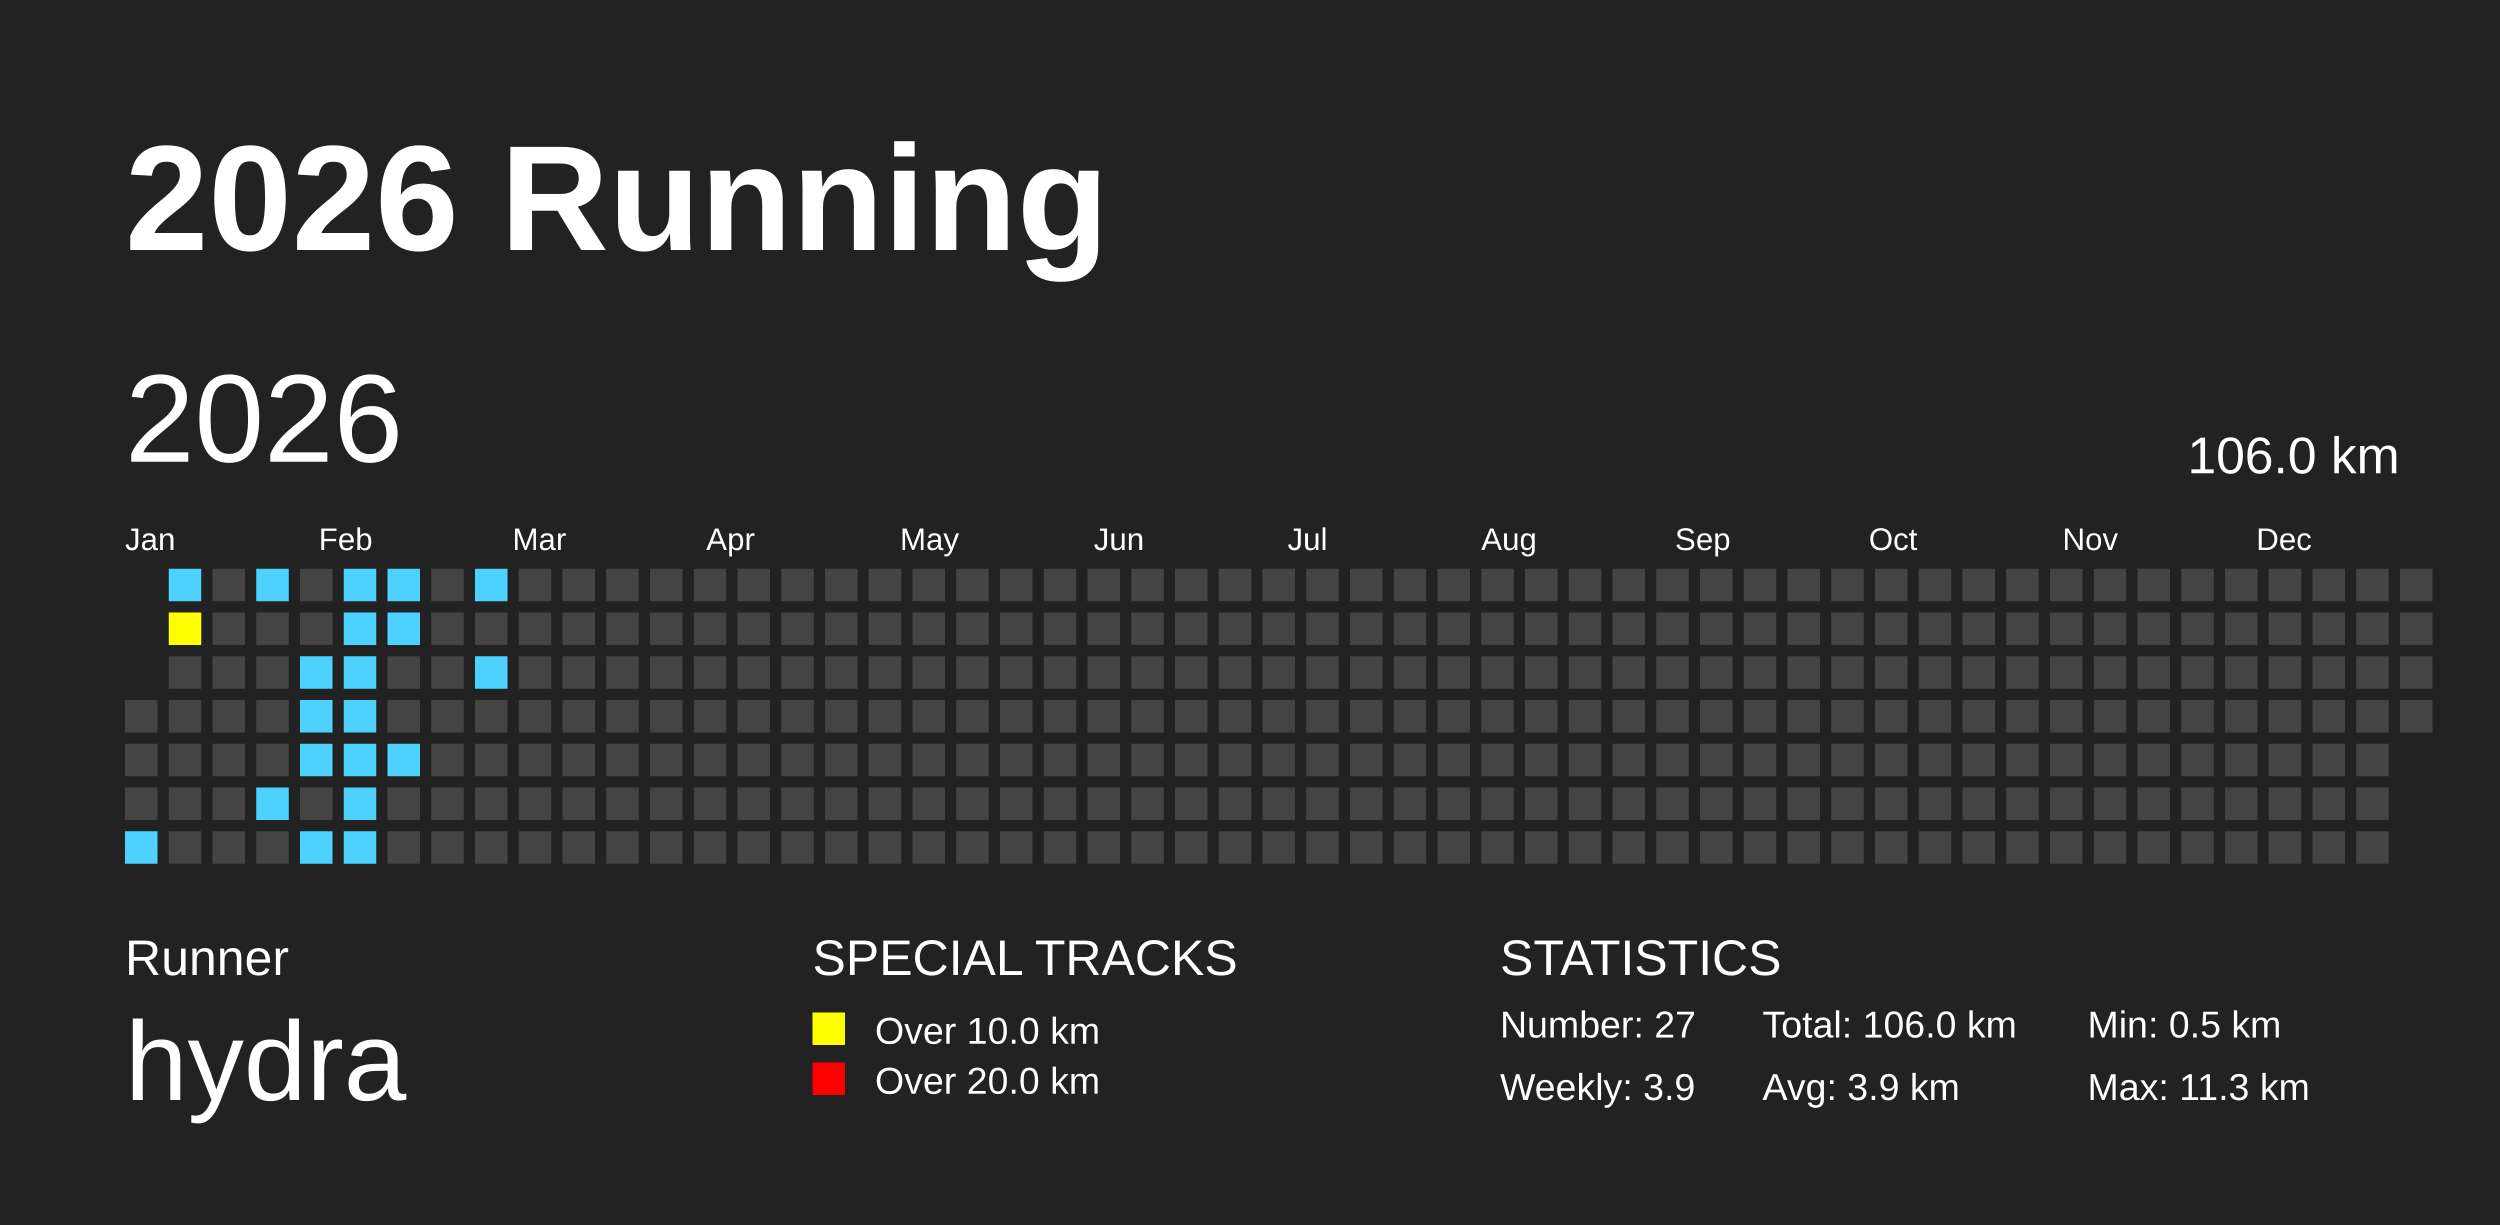
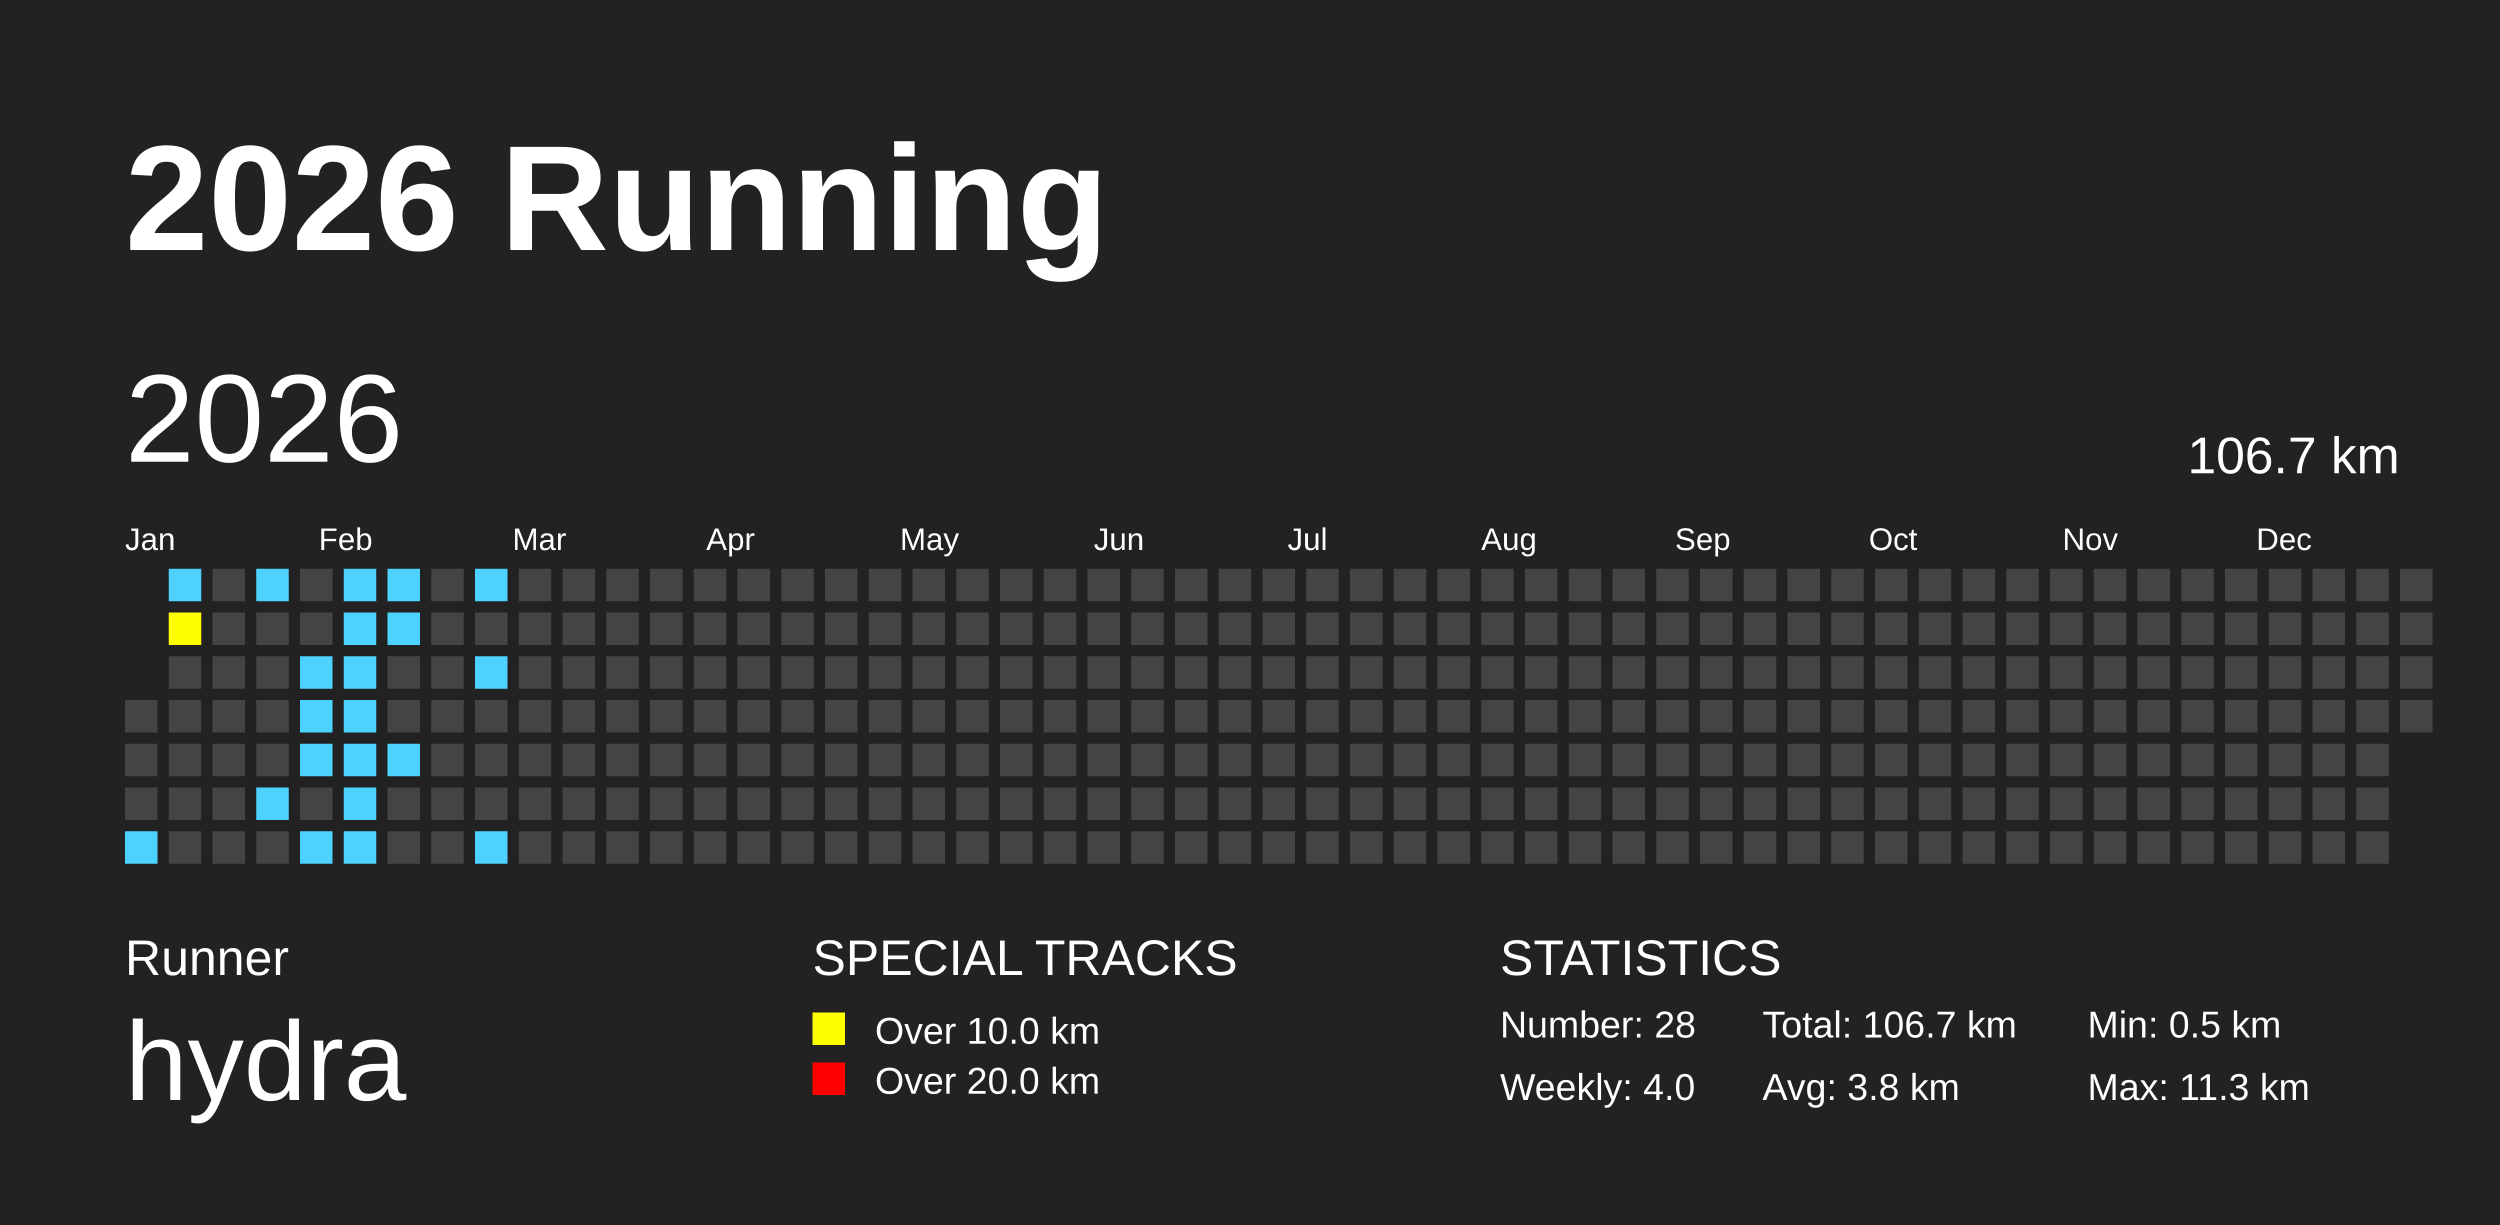
<svg xmlns="http://www.w3.org/2000/svg" baseProfile="full" height="98mm" version="1.1" viewBox="0,0,200,98" width="200mm">
  <defs />
  <rect fill="#222222" height="98" width="200" x="0" y="0" />
  <text fill="#FFFFFF" style="font-size:12px; font-family:Arial; font-weight:bold;" x="10" y="20">2026 Running</text>
  <text fill="#FFFFFF" style="font-size:4px; font-family:Arial" x="10" y="78">Runner</text>
  <text fill="#FFFFFF" style="font-size:9px; font-family:Arial" x="10" y="88">hydra</text>
  <text fill="#FFFFFF" style="font-size:4px; font-family:Arial" x="65" y="78">SPECIAL TRACKS</text>
  <rect fill="yellow" height="2.6" width="2.6" x="65" y="81" />
  <text fill="#FFFFFF" style="font-size:3px; font-family:Arial" x="70" y="83.5">Over 10.0 km</text>
  <rect fill="red" height="2.6" width="2.6" x="65" y="85" />
  <text fill="#FFFFFF" style="font-size:3px; font-family:Arial" x="70" y="87.5">Over 20.0 km</text>
  <text fill="#FFFFFF" style="font-size:4px; font-family:Arial" x="120" y="78">STATISTICS</text>
-   <text fill="#FFFFFF" style="font-size:3px; font-family:Arial" x="120" y="83">Number: 27</text>
-   <text fill="#FFFFFF" style="font-size:3px; font-family:Arial" x="120" y="88">Weekly: 3.9</text>
-   <text fill="#FFFFFF" style="font-size:3px; font-family:Arial" x="141" y="83">Total: 106.0 km</text>
-   <text fill="#FFFFFF" style="font-size:3px; font-family:Arial" x="141" y="88">Avg: 3.9 km</text>
+   <text fill="#FFFFFF" style="font-size:3px; font-family:Arial" x="120" y="83">Number: 28</text>
+   <text fill="#FFFFFF" style="font-size:3px; font-family:Arial" x="120" y="88">Weekly: 4.0</text>
+   <text fill="#FFFFFF" style="font-size:3px; font-family:Arial" x="141" y="83">Total: 106.7 km</text>
+   <text fill="#FFFFFF" style="font-size:3px; font-family:Arial" x="141" y="88">Avg: 3.8 km</text>
  <text fill="#FFFFFF" style="font-size:3px; font-family:Arial" x="167" y="83">Min: 0.5 km</text>
  <text fill="#FFFFFF" style="font-size:3px; font-family:Arial" x="167" y="88">Max: 11.3 km</text>
  <text dominant-baseline="hanging" fill="#FFFFFF" style="font-size:10.0px; font-family:Arial;" x="10" y="30">2026</text>
-   <text dominant-baseline="hanging" fill="#FFFFFF" style="font-size:4.125px; font-family:Arial;" x="175" y="35">106.0 km</text>
+   <text dominant-baseline="hanging" fill="#FFFFFF" style="font-size:4.125px; font-family:Arial;" x="175" y="35">106.7 km</text>
  <text fill="#FFFFFF" style="font-size:2.5px; font-family:Arial" x="10.0" y="44">Jan</text>
  <text fill="#FFFFFF" style="font-size:2.5px; font-family:Arial" x="25.5" y="44">Feb</text>
  <text fill="#FFFFFF" style="font-size:2.5px; font-family:Arial" x="41.0" y="44">Mar</text>
  <text fill="#FFFFFF" style="font-size:2.5px; font-family:Arial" x="56.5" y="44">Apr</text>
  <text fill="#FFFFFF" style="font-size:2.5px; font-family:Arial" x="72.0" y="44">May</text>
  <text fill="#FFFFFF" style="font-size:2.5px; font-family:Arial" x="87.5" y="44">Jun</text>
  <text fill="#FFFFFF" style="font-size:2.5px; font-family:Arial" x="103.0" y="44">Jul</text>
  <text fill="#FFFFFF" style="font-size:2.5px; font-family:Arial" x="118.5" y="44">Aug</text>
  <text fill="#FFFFFF" style="font-size:2.5px; font-family:Arial" x="134.0" y="44">Sep</text>
  <text fill="#FFFFFF" style="font-size:2.5px; font-family:Arial" x="149.5" y="44">Oct</text>
  <text fill="#FFFFFF" style="font-size:2.5px; font-family:Arial" x="165.0" y="44">Nov</text>
  <text fill="#FFFFFF" style="font-size:2.5px; font-family:Arial" x="180.5" y="44">Dec</text>
  <rect fill="#444444" height="2.6" width="2.6" x="10.0" y="56.0" />
  <rect fill="#444444" height="2.6" width="2.6" x="10.0" y="59.5" />
  <rect fill="#444444" height="2.6" width="2.6" x="10.0" y="63.0" />
  <rect fill="#4DD2FF" height="2.6" width="2.6" x="10.0" y="66.5" />
  <rect fill="#4DD2FF" height="2.6" width="2.6" x="13.5" y="45.5" />
  <rect fill="yellow" height="2.6" width="2.6" x="13.5" y="49.0" />
  <rect fill="#444444" height="2.6" width="2.6" x="13.5" y="52.5" />
  <rect fill="#444444" height="2.6" width="2.6" x="13.5" y="56.0" />
  <rect fill="#444444" height="2.6" width="2.6" x="13.5" y="59.5" />
  <rect fill="#444444" height="2.6" width="2.6" x="13.5" y="63.0" />
  <rect fill="#444444" height="2.6" width="2.6" x="13.5" y="66.5" />
  <rect fill="#444444" height="2.6" width="2.6" x="17.0" y="45.5" />
  <rect fill="#444444" height="2.6" width="2.6" x="17.0" y="49.0" />
  <rect fill="#444444" height="2.6" width="2.6" x="17.0" y="52.5" />
  <rect fill="#444444" height="2.6" width="2.6" x="17.0" y="56.0" />
  <rect fill="#444444" height="2.6" width="2.6" x="17.0" y="59.5" />
  <rect fill="#444444" height="2.6" width="2.6" x="17.0" y="63.0" />
  <rect fill="#444444" height="2.6" width="2.6" x="17.0" y="66.5" />
  <rect fill="#4DD2FF" height="2.6" width="2.6" x="20.5" y="45.5" />
  <rect fill="#444444" height="2.6" width="2.6" x="20.5" y="49.0" />
  <rect fill="#444444" height="2.6" width="2.6" x="20.5" y="52.5" />
  <rect fill="#444444" height="2.6" width="2.6" x="20.5" y="56.0" />
  <rect fill="#444444" height="2.6" width="2.6" x="20.5" y="59.5" />
  <rect fill="#4DD2FF" height="2.6" width="2.6" x="20.5" y="63.0" />
  <rect fill="#444444" height="2.6" width="2.6" x="20.5" y="66.5" />
  <rect fill="#444444" height="2.6" width="2.6" x="24.0" y="45.5" />
  <rect fill="#444444" height="2.6" width="2.6" x="24.0" y="49.0" />
  <rect fill="#4DD2FF" height="2.6" width="2.6" x="24.0" y="52.5" />
  <rect fill="#4DD2FF" height="2.6" width="2.6" x="24.0" y="56.0" />
  <rect fill="#4DD2FF" height="2.6" width="2.6" x="24.0" y="59.5" />
  <rect fill="#444444" height="2.6" width="2.6" x="24.0" y="63.0" />
  <rect fill="#4DD2FF" height="2.6" width="2.6" x="24.0" y="66.5" />
  <rect fill="#4DD2FF" height="2.6" width="2.6" x="27.5" y="45.5" />
  <rect fill="#4DD2FF" height="2.6" width="2.6" x="27.5" y="49.0" />
  <rect fill="#4DD2FF" height="2.6" width="2.6" x="27.5" y="52.5" />
  <rect fill="#4DD2FF" height="2.6" width="2.6" x="27.5" y="56.0" />
  <rect fill="#4DD2FF" height="2.6" width="2.6" x="27.5" y="59.5" />
  <rect fill="#4DD2FF" height="2.6" width="2.6" x="27.5" y="63.0" />
  <rect fill="#4DD2FF" height="2.6" width="2.6" x="27.5" y="66.5" />
  <rect fill="#4DD2FF" height="2.6" width="2.6" x="31.0" y="45.5" />
  <rect fill="#4DD2FF" height="2.6" width="2.6" x="31.0" y="49.0" />
  <rect fill="#444444" height="2.6" width="2.6" x="31.0" y="52.5" />
  <rect fill="#444444" height="2.6" width="2.6" x="31.0" y="56.0" />
  <rect fill="#4DD2FF" height="2.6" width="2.6" x="31.0" y="59.5" />
  <rect fill="#444444" height="2.6" width="2.6" x="31.0" y="63.0" />
  <rect fill="#444444" height="2.6" width="2.6" x="31.0" y="66.5" />
  <rect fill="#444444" height="2.6" width="2.6" x="34.5" y="45.5" />
  <rect fill="#444444" height="2.6" width="2.6" x="34.5" y="49.0" />
  <rect fill="#444444" height="2.6" width="2.6" x="34.5" y="52.5" />
  <rect fill="#444444" height="2.6" width="2.6" x="34.5" y="56.0" />
  <rect fill="#444444" height="2.6" width="2.6" x="34.5" y="59.5" />
  <rect fill="#444444" height="2.6" width="2.6" x="34.5" y="63.0" />
  <rect fill="#444444" height="2.6" width="2.6" x="34.5" y="66.5" />
  <rect fill="#4DD2FF" height="2.6" width="2.6" x="38.0" y="45.5" />
  <rect fill="#444444" height="2.6" width="2.6" x="38.0" y="49.0" />
  <rect fill="#4DD2FF" height="2.6" width="2.6" x="38.0" y="52.5" />
  <rect fill="#444444" height="2.6" width="2.6" x="38.0" y="56.0" />
  <rect fill="#444444" height="2.6" width="2.6" x="38.0" y="59.5" />
  <rect fill="#444444" height="2.6" width="2.6" x="38.0" y="63.0" />
-   <rect fill="#444444" height="2.6" width="2.6" x="38.0" y="66.5" />
+   <rect fill="#4DD2FF" height="2.6" width="2.6" x="38.0" y="66.5" />
  <rect fill="#444444" height="2.6" width="2.6" x="41.5" y="45.5" />
  <rect fill="#444444" height="2.6" width="2.6" x="41.5" y="49.0" />
  <rect fill="#444444" height="2.6" width="2.6" x="41.5" y="52.5" />
  <rect fill="#444444" height="2.6" width="2.6" x="41.5" y="56.0" />
  <rect fill="#444444" height="2.6" width="2.6" x="41.5" y="59.5" />
  <rect fill="#444444" height="2.6" width="2.6" x="41.5" y="63.0" />
  <rect fill="#444444" height="2.6" width="2.6" x="41.5" y="66.5" />
  <rect fill="#444444" height="2.6" width="2.6" x="45.0" y="45.5" />
  <rect fill="#444444" height="2.6" width="2.6" x="45.0" y="49.0" />
  <rect fill="#444444" height="2.6" width="2.6" x="45.0" y="52.5" />
  <rect fill="#444444" height="2.6" width="2.6" x="45.0" y="56.0" />
  <rect fill="#444444" height="2.6" width="2.6" x="45.0" y="59.5" />
  <rect fill="#444444" height="2.6" width="2.6" x="45.0" y="63.0" />
  <rect fill="#444444" height="2.6" width="2.6" x="45.0" y="66.5" />
  <rect fill="#444444" height="2.6" width="2.6" x="48.5" y="45.5" />
  <rect fill="#444444" height="2.6" width="2.6" x="48.5" y="49.0" />
  <rect fill="#444444" height="2.6" width="2.6" x="48.5" y="52.5" />
  <rect fill="#444444" height="2.6" width="2.6" x="48.5" y="56.0" />
  <rect fill="#444444" height="2.6" width="2.6" x="48.5" y="59.5" />
  <rect fill="#444444" height="2.6" width="2.6" x="48.5" y="63.0" />
  <rect fill="#444444" height="2.6" width="2.6" x="48.5" y="66.5" />
  <rect fill="#444444" height="2.6" width="2.6" x="52.0" y="45.5" />
  <rect fill="#444444" height="2.6" width="2.6" x="52.0" y="49.0" />
  <rect fill="#444444" height="2.6" width="2.6" x="52.0" y="52.5" />
  <rect fill="#444444" height="2.6" width="2.6" x="52.0" y="56.0" />
  <rect fill="#444444" height="2.6" width="2.6" x="52.0" y="59.5" />
  <rect fill="#444444" height="2.6" width="2.6" x="52.0" y="63.0" />
  <rect fill="#444444" height="2.6" width="2.6" x="52.0" y="66.5" />
  <rect fill="#444444" height="2.6" width="2.6" x="55.5" y="45.5" />
  <rect fill="#444444" height="2.6" width="2.6" x="55.5" y="49.0" />
  <rect fill="#444444" height="2.6" width="2.6" x="55.5" y="52.5" />
  <rect fill="#444444" height="2.6" width="2.6" x="55.5" y="56.0" />
  <rect fill="#444444" height="2.6" width="2.6" x="55.5" y="59.5" />
  <rect fill="#444444" height="2.6" width="2.6" x="55.5" y="63.0" />
  <rect fill="#444444" height="2.6" width="2.6" x="55.5" y="66.5" />
  <rect fill="#444444" height="2.6" width="2.6" x="59.0" y="45.5" />
  <rect fill="#444444" height="2.6" width="2.6" x="59.0" y="49.0" />
  <rect fill="#444444" height="2.6" width="2.6" x="59.0" y="52.5" />
  <rect fill="#444444" height="2.6" width="2.6" x="59.0" y="56.0" />
  <rect fill="#444444" height="2.6" width="2.6" x="59.0" y="59.5" />
  <rect fill="#444444" height="2.6" width="2.6" x="59.0" y="63.0" />
  <rect fill="#444444" height="2.6" width="2.6" x="59.0" y="66.5" />
  <rect fill="#444444" height="2.6" width="2.6" x="62.5" y="45.5" />
  <rect fill="#444444" height="2.6" width="2.6" x="62.5" y="49.0" />
  <rect fill="#444444" height="2.6" width="2.6" x="62.5" y="52.5" />
  <rect fill="#444444" height="2.6" width="2.6" x="62.5" y="56.0" />
  <rect fill="#444444" height="2.6" width="2.6" x="62.5" y="59.5" />
  <rect fill="#444444" height="2.6" width="2.6" x="62.5" y="63.0" />
  <rect fill="#444444" height="2.6" width="2.6" x="62.5" y="66.5" />
  <rect fill="#444444" height="2.6" width="2.6" x="66.0" y="45.5" />
  <rect fill="#444444" height="2.6" width="2.6" x="66.0" y="49.0" />
  <rect fill="#444444" height="2.6" width="2.6" x="66.0" y="52.5" />
  <rect fill="#444444" height="2.6" width="2.6" x="66.0" y="56.0" />
  <rect fill="#444444" height="2.6" width="2.6" x="66.0" y="59.5" />
  <rect fill="#444444" height="2.6" width="2.6" x="66.0" y="63.0" />
  <rect fill="#444444" height="2.6" width="2.6" x="66.0" y="66.5" />
  <rect fill="#444444" height="2.6" width="2.6" x="69.5" y="45.5" />
  <rect fill="#444444" height="2.6" width="2.6" x="69.5" y="49.0" />
  <rect fill="#444444" height="2.6" width="2.6" x="69.5" y="52.5" />
  <rect fill="#444444" height="2.6" width="2.6" x="69.5" y="56.0" />
  <rect fill="#444444" height="2.6" width="2.6" x="69.5" y="59.5" />
  <rect fill="#444444" height="2.6" width="2.6" x="69.5" y="63.0" />
  <rect fill="#444444" height="2.6" width="2.6" x="69.5" y="66.5" />
  <rect fill="#444444" height="2.6" width="2.6" x="73.0" y="45.5" />
  <rect fill="#444444" height="2.6" width="2.6" x="73.0" y="49.0" />
  <rect fill="#444444" height="2.6" width="2.6" x="73.0" y="52.5" />
  <rect fill="#444444" height="2.6" width="2.6" x="73.0" y="56.0" />
  <rect fill="#444444" height="2.6" width="2.6" x="73.0" y="59.5" />
  <rect fill="#444444" height="2.6" width="2.6" x="73.0" y="63.0" />
  <rect fill="#444444" height="2.6" width="2.6" x="73.0" y="66.5" />
  <rect fill="#444444" height="2.6" width="2.6" x="76.5" y="45.5" />
  <rect fill="#444444" height="2.6" width="2.6" x="76.5" y="49.0" />
  <rect fill="#444444" height="2.6" width="2.6" x="76.5" y="52.5" />
  <rect fill="#444444" height="2.6" width="2.6" x="76.5" y="56.0" />
  <rect fill="#444444" height="2.6" width="2.6" x="76.5" y="59.5" />
  <rect fill="#444444" height="2.6" width="2.6" x="76.5" y="63.0" />
  <rect fill="#444444" height="2.6" width="2.6" x="76.5" y="66.5" />
  <rect fill="#444444" height="2.6" width="2.6" x="80.0" y="45.5" />
  <rect fill="#444444" height="2.6" width="2.6" x="80.0" y="49.0" />
  <rect fill="#444444" height="2.6" width="2.6" x="80.0" y="52.5" />
  <rect fill="#444444" height="2.6" width="2.6" x="80.0" y="56.0" />
  <rect fill="#444444" height="2.6" width="2.6" x="80.0" y="59.5" />
  <rect fill="#444444" height="2.6" width="2.6" x="80.0" y="63.0" />
  <rect fill="#444444" height="2.6" width="2.6" x="80.0" y="66.5" />
  <rect fill="#444444" height="2.6" width="2.6" x="83.5" y="45.5" />
  <rect fill="#444444" height="2.6" width="2.6" x="83.5" y="49.0" />
  <rect fill="#444444" height="2.6" width="2.6" x="83.5" y="52.5" />
  <rect fill="#444444" height="2.6" width="2.6" x="83.5" y="56.0" />
  <rect fill="#444444" height="2.6" width="2.6" x="83.5" y="59.5" />
  <rect fill="#444444" height="2.6" width="2.6" x="83.5" y="63.0" />
  <rect fill="#444444" height="2.6" width="2.6" x="83.5" y="66.5" />
  <rect fill="#444444" height="2.6" width="2.6" x="87.0" y="45.5" />
  <rect fill="#444444" height="2.6" width="2.6" x="87.0" y="49.0" />
  <rect fill="#444444" height="2.6" width="2.6" x="87.0" y="52.5" />
  <rect fill="#444444" height="2.6" width="2.6" x="87.0" y="56.0" />
  <rect fill="#444444" height="2.6" width="2.6" x="87.0" y="59.5" />
  <rect fill="#444444" height="2.6" width="2.6" x="87.0" y="63.0" />
  <rect fill="#444444" height="2.6" width="2.6" x="87.0" y="66.5" />
  <rect fill="#444444" height="2.6" width="2.6" x="90.5" y="45.5" />
  <rect fill="#444444" height="2.6" width="2.6" x="90.5" y="49.0" />
  <rect fill="#444444" height="2.6" width="2.6" x="90.5" y="52.5" />
  <rect fill="#444444" height="2.6" width="2.6" x="90.5" y="56.0" />
  <rect fill="#444444" height="2.6" width="2.6" x="90.5" y="59.5" />
  <rect fill="#444444" height="2.6" width="2.6" x="90.5" y="63.0" />
  <rect fill="#444444" height="2.6" width="2.6" x="90.5" y="66.5" />
  <rect fill="#444444" height="2.6" width="2.6" x="94.0" y="45.5" />
  <rect fill="#444444" height="2.6" width="2.6" x="94.0" y="49.0" />
  <rect fill="#444444" height="2.6" width="2.6" x="94.0" y="52.5" />
  <rect fill="#444444" height="2.6" width="2.6" x="94.0" y="56.0" />
  <rect fill="#444444" height="2.6" width="2.6" x="94.0" y="59.5" />
  <rect fill="#444444" height="2.6" width="2.6" x="94.0" y="63.0" />
  <rect fill="#444444" height="2.6" width="2.6" x="94.0" y="66.5" />
  <rect fill="#444444" height="2.6" width="2.6" x="97.5" y="45.5" />
  <rect fill="#444444" height="2.6" width="2.6" x="97.5" y="49.0" />
  <rect fill="#444444" height="2.6" width="2.6" x="97.5" y="52.5" />
  <rect fill="#444444" height="2.6" width="2.6" x="97.5" y="56.0" />
  <rect fill="#444444" height="2.6" width="2.6" x="97.5" y="59.5" />
  <rect fill="#444444" height="2.6" width="2.6" x="97.5" y="63.0" />
  <rect fill="#444444" height="2.6" width="2.6" x="97.5" y="66.5" />
  <rect fill="#444444" height="2.6" width="2.6" x="101.0" y="45.5" />
  <rect fill="#444444" height="2.6" width="2.6" x="101.0" y="49.0" />
  <rect fill="#444444" height="2.6" width="2.6" x="101.0" y="52.5" />
  <rect fill="#444444" height="2.6" width="2.6" x="101.0" y="56.0" />
  <rect fill="#444444" height="2.6" width="2.6" x="101.0" y="59.5" />
  <rect fill="#444444" height="2.6" width="2.6" x="101.0" y="63.0" />
  <rect fill="#444444" height="2.6" width="2.6" x="101.0" y="66.5" />
  <rect fill="#444444" height="2.6" width="2.6" x="104.5" y="45.5" />
  <rect fill="#444444" height="2.6" width="2.6" x="104.5" y="49.0" />
  <rect fill="#444444" height="2.6" width="2.6" x="104.5" y="52.5" />
  <rect fill="#444444" height="2.6" width="2.6" x="104.5" y="56.0" />
  <rect fill="#444444" height="2.6" width="2.6" x="104.5" y="59.5" />
  <rect fill="#444444" height="2.6" width="2.6" x="104.5" y="63.0" />
  <rect fill="#444444" height="2.6" width="2.6" x="104.5" y="66.5" />
  <rect fill="#444444" height="2.6" width="2.6" x="108.0" y="45.5" />
  <rect fill="#444444" height="2.6" width="2.6" x="108.0" y="49.0" />
  <rect fill="#444444" height="2.6" width="2.6" x="108.0" y="52.5" />
  <rect fill="#444444" height="2.6" width="2.6" x="108.0" y="56.0" />
  <rect fill="#444444" height="2.6" width="2.6" x="108.0" y="59.5" />
  <rect fill="#444444" height="2.6" width="2.6" x="108.0" y="63.0" />
  <rect fill="#444444" height="2.6" width="2.6" x="108.0" y="66.5" />
  <rect fill="#444444" height="2.6" width="2.6" x="111.5" y="45.5" />
  <rect fill="#444444" height="2.6" width="2.6" x="111.5" y="49.0" />
  <rect fill="#444444" height="2.6" width="2.6" x="111.5" y="52.5" />
  <rect fill="#444444" height="2.6" width="2.6" x="111.5" y="56.0" />
  <rect fill="#444444" height="2.6" width="2.6" x="111.5" y="59.5" />
  <rect fill="#444444" height="2.6" width="2.6" x="111.5" y="63.0" />
  <rect fill="#444444" height="2.6" width="2.6" x="111.5" y="66.5" />
  <rect fill="#444444" height="2.6" width="2.6" x="115.0" y="45.5" />
  <rect fill="#444444" height="2.6" width="2.6" x="115.0" y="49.0" />
  <rect fill="#444444" height="2.6" width="2.6" x="115.0" y="52.5" />
  <rect fill="#444444" height="2.6" width="2.6" x="115.0" y="56.0" />
  <rect fill="#444444" height="2.6" width="2.6" x="115.0" y="59.5" />
  <rect fill="#444444" height="2.6" width="2.6" x="115.0" y="63.0" />
  <rect fill="#444444" height="2.6" width="2.6" x="115.0" y="66.5" />
  <rect fill="#444444" height="2.6" width="2.6" x="118.5" y="45.5" />
  <rect fill="#444444" height="2.6" width="2.6" x="118.5" y="49.0" />
  <rect fill="#444444" height="2.6" width="2.6" x="118.5" y="52.5" />
  <rect fill="#444444" height="2.6" width="2.6" x="118.5" y="56.0" />
  <rect fill="#444444" height="2.6" width="2.6" x="118.5" y="59.5" />
  <rect fill="#444444" height="2.6" width="2.6" x="118.5" y="63.0" />
  <rect fill="#444444" height="2.6" width="2.6" x="118.5" y="66.5" />
  <rect fill="#444444" height="2.6" width="2.6" x="122.0" y="45.5" />
  <rect fill="#444444" height="2.6" width="2.6" x="122.0" y="49.0" />
  <rect fill="#444444" height="2.6" width="2.6" x="122.0" y="52.5" />
  <rect fill="#444444" height="2.6" width="2.6" x="122.0" y="56.0" />
  <rect fill="#444444" height="2.6" width="2.6" x="122.0" y="59.5" />
  <rect fill="#444444" height="2.6" width="2.6" x="122.0" y="63.0" />
  <rect fill="#444444" height="2.6" width="2.6" x="122.0" y="66.5" />
  <rect fill="#444444" height="2.6" width="2.6" x="125.5" y="45.5" />
  <rect fill="#444444" height="2.6" width="2.6" x="125.5" y="49.0" />
  <rect fill="#444444" height="2.6" width="2.6" x="125.5" y="52.5" />
  <rect fill="#444444" height="2.6" width="2.6" x="125.5" y="56.0" />
  <rect fill="#444444" height="2.6" width="2.6" x="125.5" y="59.5" />
  <rect fill="#444444" height="2.6" width="2.6" x="125.5" y="63.0" />
  <rect fill="#444444" height="2.6" width="2.6" x="125.5" y="66.5" />
  <rect fill="#444444" height="2.6" width="2.6" x="129.0" y="45.5" />
  <rect fill="#444444" height="2.6" width="2.6" x="129.0" y="49.0" />
  <rect fill="#444444" height="2.6" width="2.6" x="129.0" y="52.5" />
  <rect fill="#444444" height="2.6" width="2.6" x="129.0" y="56.0" />
  <rect fill="#444444" height="2.6" width="2.6" x="129.0" y="59.5" />
  <rect fill="#444444" height="2.6" width="2.6" x="129.0" y="63.0" />
  <rect fill="#444444" height="2.6" width="2.6" x="129.0" y="66.5" />
  <rect fill="#444444" height="2.6" width="2.6" x="132.5" y="45.5" />
  <rect fill="#444444" height="2.6" width="2.6" x="132.5" y="49.0" />
  <rect fill="#444444" height="2.6" width="2.6" x="132.5" y="52.5" />
  <rect fill="#444444" height="2.6" width="2.6" x="132.5" y="56.0" />
  <rect fill="#444444" height="2.6" width="2.6" x="132.5" y="59.5" />
  <rect fill="#444444" height="2.6" width="2.6" x="132.5" y="63.0" />
  <rect fill="#444444" height="2.6" width="2.6" x="132.5" y="66.5" />
  <rect fill="#444444" height="2.6" width="2.6" x="136.0" y="45.5" />
  <rect fill="#444444" height="2.6" width="2.6" x="136.0" y="49.0" />
  <rect fill="#444444" height="2.6" width="2.6" x="136.0" y="52.5" />
  <rect fill="#444444" height="2.6" width="2.6" x="136.0" y="56.0" />
  <rect fill="#444444" height="2.6" width="2.6" x="136.0" y="59.5" />
  <rect fill="#444444" height="2.6" width="2.6" x="136.0" y="63.0" />
  <rect fill="#444444" height="2.6" width="2.6" x="136.0" y="66.5" />
  <rect fill="#444444" height="2.6" width="2.6" x="139.5" y="45.5" />
  <rect fill="#444444" height="2.6" width="2.6" x="139.5" y="49.0" />
  <rect fill="#444444" height="2.6" width="2.6" x="139.5" y="52.5" />
  <rect fill="#444444" height="2.6" width="2.6" x="139.5" y="56.0" />
  <rect fill="#444444" height="2.6" width="2.6" x="139.5" y="59.5" />
  <rect fill="#444444" height="2.6" width="2.6" x="139.5" y="63.0" />
  <rect fill="#444444" height="2.6" width="2.6" x="139.5" y="66.5" />
  <rect fill="#444444" height="2.6" width="2.6" x="143.0" y="45.5" />
  <rect fill="#444444" height="2.6" width="2.6" x="143.0" y="49.0" />
  <rect fill="#444444" height="2.6" width="2.6" x="143.0" y="52.5" />
  <rect fill="#444444" height="2.6" width="2.6" x="143.0" y="56.0" />
  <rect fill="#444444" height="2.6" width="2.6" x="143.0" y="59.5" />
  <rect fill="#444444" height="2.6" width="2.6" x="143.0" y="63.0" />
  <rect fill="#444444" height="2.6" width="2.6" x="143.0" y="66.5" />
  <rect fill="#444444" height="2.6" width="2.6" x="146.5" y="45.5" />
  <rect fill="#444444" height="2.6" width="2.6" x="146.5" y="49.0" />
  <rect fill="#444444" height="2.6" width="2.6" x="146.5" y="52.5" />
  <rect fill="#444444" height="2.6" width="2.6" x="146.5" y="56.0" />
  <rect fill="#444444" height="2.6" width="2.6" x="146.5" y="59.5" />
  <rect fill="#444444" height="2.6" width="2.6" x="146.5" y="63.0" />
  <rect fill="#444444" height="2.6" width="2.6" x="146.5" y="66.5" />
  <rect fill="#444444" height="2.6" width="2.6" x="150.0" y="45.5" />
  <rect fill="#444444" height="2.6" width="2.6" x="150.0" y="49.0" />
  <rect fill="#444444" height="2.6" width="2.6" x="150.0" y="52.5" />
  <rect fill="#444444" height="2.6" width="2.6" x="150.0" y="56.0" />
  <rect fill="#444444" height="2.6" width="2.6" x="150.0" y="59.5" />
  <rect fill="#444444" height="2.6" width="2.6" x="150.0" y="63.0" />
  <rect fill="#444444" height="2.6" width="2.6" x="150.0" y="66.5" />
  <rect fill="#444444" height="2.6" width="2.6" x="153.5" y="45.5" />
  <rect fill="#444444" height="2.6" width="2.6" x="153.5" y="49.0" />
  <rect fill="#444444" height="2.6" width="2.6" x="153.5" y="52.5" />
  <rect fill="#444444" height="2.6" width="2.6" x="153.5" y="56.0" />
  <rect fill="#444444" height="2.6" width="2.6" x="153.5" y="59.5" />
  <rect fill="#444444" height="2.6" width="2.6" x="153.5" y="63.0" />
  <rect fill="#444444" height="2.6" width="2.6" x="153.5" y="66.5" />
  <rect fill="#444444" height="2.6" width="2.6" x="157.0" y="45.5" />
  <rect fill="#444444" height="2.6" width="2.6" x="157.0" y="49.0" />
  <rect fill="#444444" height="2.6" width="2.6" x="157.0" y="52.5" />
  <rect fill="#444444" height="2.6" width="2.6" x="157.0" y="56.0" />
  <rect fill="#444444" height="2.6" width="2.6" x="157.0" y="59.5" />
  <rect fill="#444444" height="2.6" width="2.6" x="157.0" y="63.0" />
  <rect fill="#444444" height="2.6" width="2.6" x="157.0" y="66.5" />
  <rect fill="#444444" height="2.6" width="2.6" x="160.5" y="45.5" />
  <rect fill="#444444" height="2.6" width="2.6" x="160.5" y="49.0" />
  <rect fill="#444444" height="2.6" width="2.6" x="160.5" y="52.5" />
  <rect fill="#444444" height="2.6" width="2.6" x="160.5" y="56.0" />
  <rect fill="#444444" height="2.6" width="2.6" x="160.5" y="59.5" />
  <rect fill="#444444" height="2.6" width="2.6" x="160.5" y="63.0" />
  <rect fill="#444444" height="2.6" width="2.6" x="160.5" y="66.5" />
  <rect fill="#444444" height="2.6" width="2.6" x="164.0" y="45.5" />
  <rect fill="#444444" height="2.6" width="2.6" x="164.0" y="49.0" />
  <rect fill="#444444" height="2.6" width="2.6" x="164.0" y="52.5" />
  <rect fill="#444444" height="2.6" width="2.6" x="164.0" y="56.0" />
  <rect fill="#444444" height="2.6" width="2.6" x="164.0" y="59.5" />
  <rect fill="#444444" height="2.6" width="2.6" x="164.0" y="63.0" />
  <rect fill="#444444" height="2.6" width="2.6" x="164.0" y="66.5" />
  <rect fill="#444444" height="2.6" width="2.6" x="167.5" y="45.5" />
  <rect fill="#444444" height="2.6" width="2.6" x="167.5" y="49.0" />
  <rect fill="#444444" height="2.6" width="2.6" x="167.5" y="52.5" />
  <rect fill="#444444" height="2.6" width="2.6" x="167.5" y="56.0" />
  <rect fill="#444444" height="2.6" width="2.6" x="167.5" y="59.5" />
  <rect fill="#444444" height="2.6" width="2.6" x="167.5" y="63.0" />
  <rect fill="#444444" height="2.6" width="2.6" x="167.5" y="66.5" />
  <rect fill="#444444" height="2.6" width="2.6" x="171.0" y="45.5" />
  <rect fill="#444444" height="2.6" width="2.6" x="171.0" y="49.0" />
  <rect fill="#444444" height="2.6" width="2.6" x="171.0" y="52.5" />
  <rect fill="#444444" height="2.6" width="2.6" x="171.0" y="56.0" />
  <rect fill="#444444" height="2.6" width="2.6" x="171.0" y="59.5" />
  <rect fill="#444444" height="2.6" width="2.6" x="171.0" y="63.0" />
  <rect fill="#444444" height="2.6" width="2.6" x="171.0" y="66.5" />
  <rect fill="#444444" height="2.6" width="2.6" x="174.5" y="45.5" />
  <rect fill="#444444" height="2.6" width="2.6" x="174.5" y="49.0" />
  <rect fill="#444444" height="2.6" width="2.6" x="174.5" y="52.5" />
  <rect fill="#444444" height="2.6" width="2.6" x="174.5" y="56.0" />
  <rect fill="#444444" height="2.6" width="2.6" x="174.5" y="59.5" />
  <rect fill="#444444" height="2.6" width="2.6" x="174.5" y="63.0" />
  <rect fill="#444444" height="2.6" width="2.6" x="174.5" y="66.5" />
  <rect fill="#444444" height="2.6" width="2.6" x="178.0" y="45.5" />
  <rect fill="#444444" height="2.6" width="2.6" x="178.0" y="49.0" />
  <rect fill="#444444" height="2.6" width="2.6" x="178.0" y="52.5" />
  <rect fill="#444444" height="2.6" width="2.6" x="178.0" y="56.0" />
  <rect fill="#444444" height="2.6" width="2.6" x="178.0" y="59.5" />
  <rect fill="#444444" height="2.6" width="2.6" x="178.0" y="63.0" />
  <rect fill="#444444" height="2.6" width="2.6" x="178.0" y="66.5" />
  <rect fill="#444444" height="2.6" width="2.6" x="181.5" y="45.5" />
  <rect fill="#444444" height="2.6" width="2.6" x="181.5" y="49.0" />
  <rect fill="#444444" height="2.6" width="2.6" x="181.5" y="52.5" />
  <rect fill="#444444" height="2.6" width="2.6" x="181.5" y="56.0" />
  <rect fill="#444444" height="2.6" width="2.6" x="181.5" y="59.5" />
  <rect fill="#444444" height="2.6" width="2.6" x="181.5" y="63.0" />
  <rect fill="#444444" height="2.6" width="2.6" x="181.5" y="66.5" />
  <rect fill="#444444" height="2.6" width="2.6" x="185.0" y="45.5" />
  <rect fill="#444444" height="2.6" width="2.6" x="185.0" y="49.0" />
  <rect fill="#444444" height="2.6" width="2.6" x="185.0" y="52.5" />
  <rect fill="#444444" height="2.6" width="2.6" x="185.0" y="56.0" />
  <rect fill="#444444" height="2.6" width="2.6" x="185.0" y="59.5" />
  <rect fill="#444444" height="2.6" width="2.6" x="185.0" y="63.0" />
  <rect fill="#444444" height="2.6" width="2.6" x="185.0" y="66.5" />
  <rect fill="#444444" height="2.6" width="2.6" x="188.5" y="45.5" />
  <rect fill="#444444" height="2.6" width="2.6" x="188.5" y="49.0" />
  <rect fill="#444444" height="2.6" width="2.6" x="188.5" y="52.5" />
  <rect fill="#444444" height="2.6" width="2.6" x="188.5" y="56.0" />
  <rect fill="#444444" height="2.6" width="2.6" x="188.5" y="59.5" />
  <rect fill="#444444" height="2.6" width="2.6" x="188.5" y="63.0" />
  <rect fill="#444444" height="2.6" width="2.6" x="188.5" y="66.5" />
  <rect fill="#444444" height="2.6" width="2.6" x="192.0" y="45.5" />
  <rect fill="#444444" height="2.6" width="2.6" x="192.0" y="49.0" />
  <rect fill="#444444" height="2.6" width="2.6" x="192.0" y="52.5" />
  <rect fill="#444444" height="2.6" width="2.6" x="192.0" y="56.0" />
</svg>
